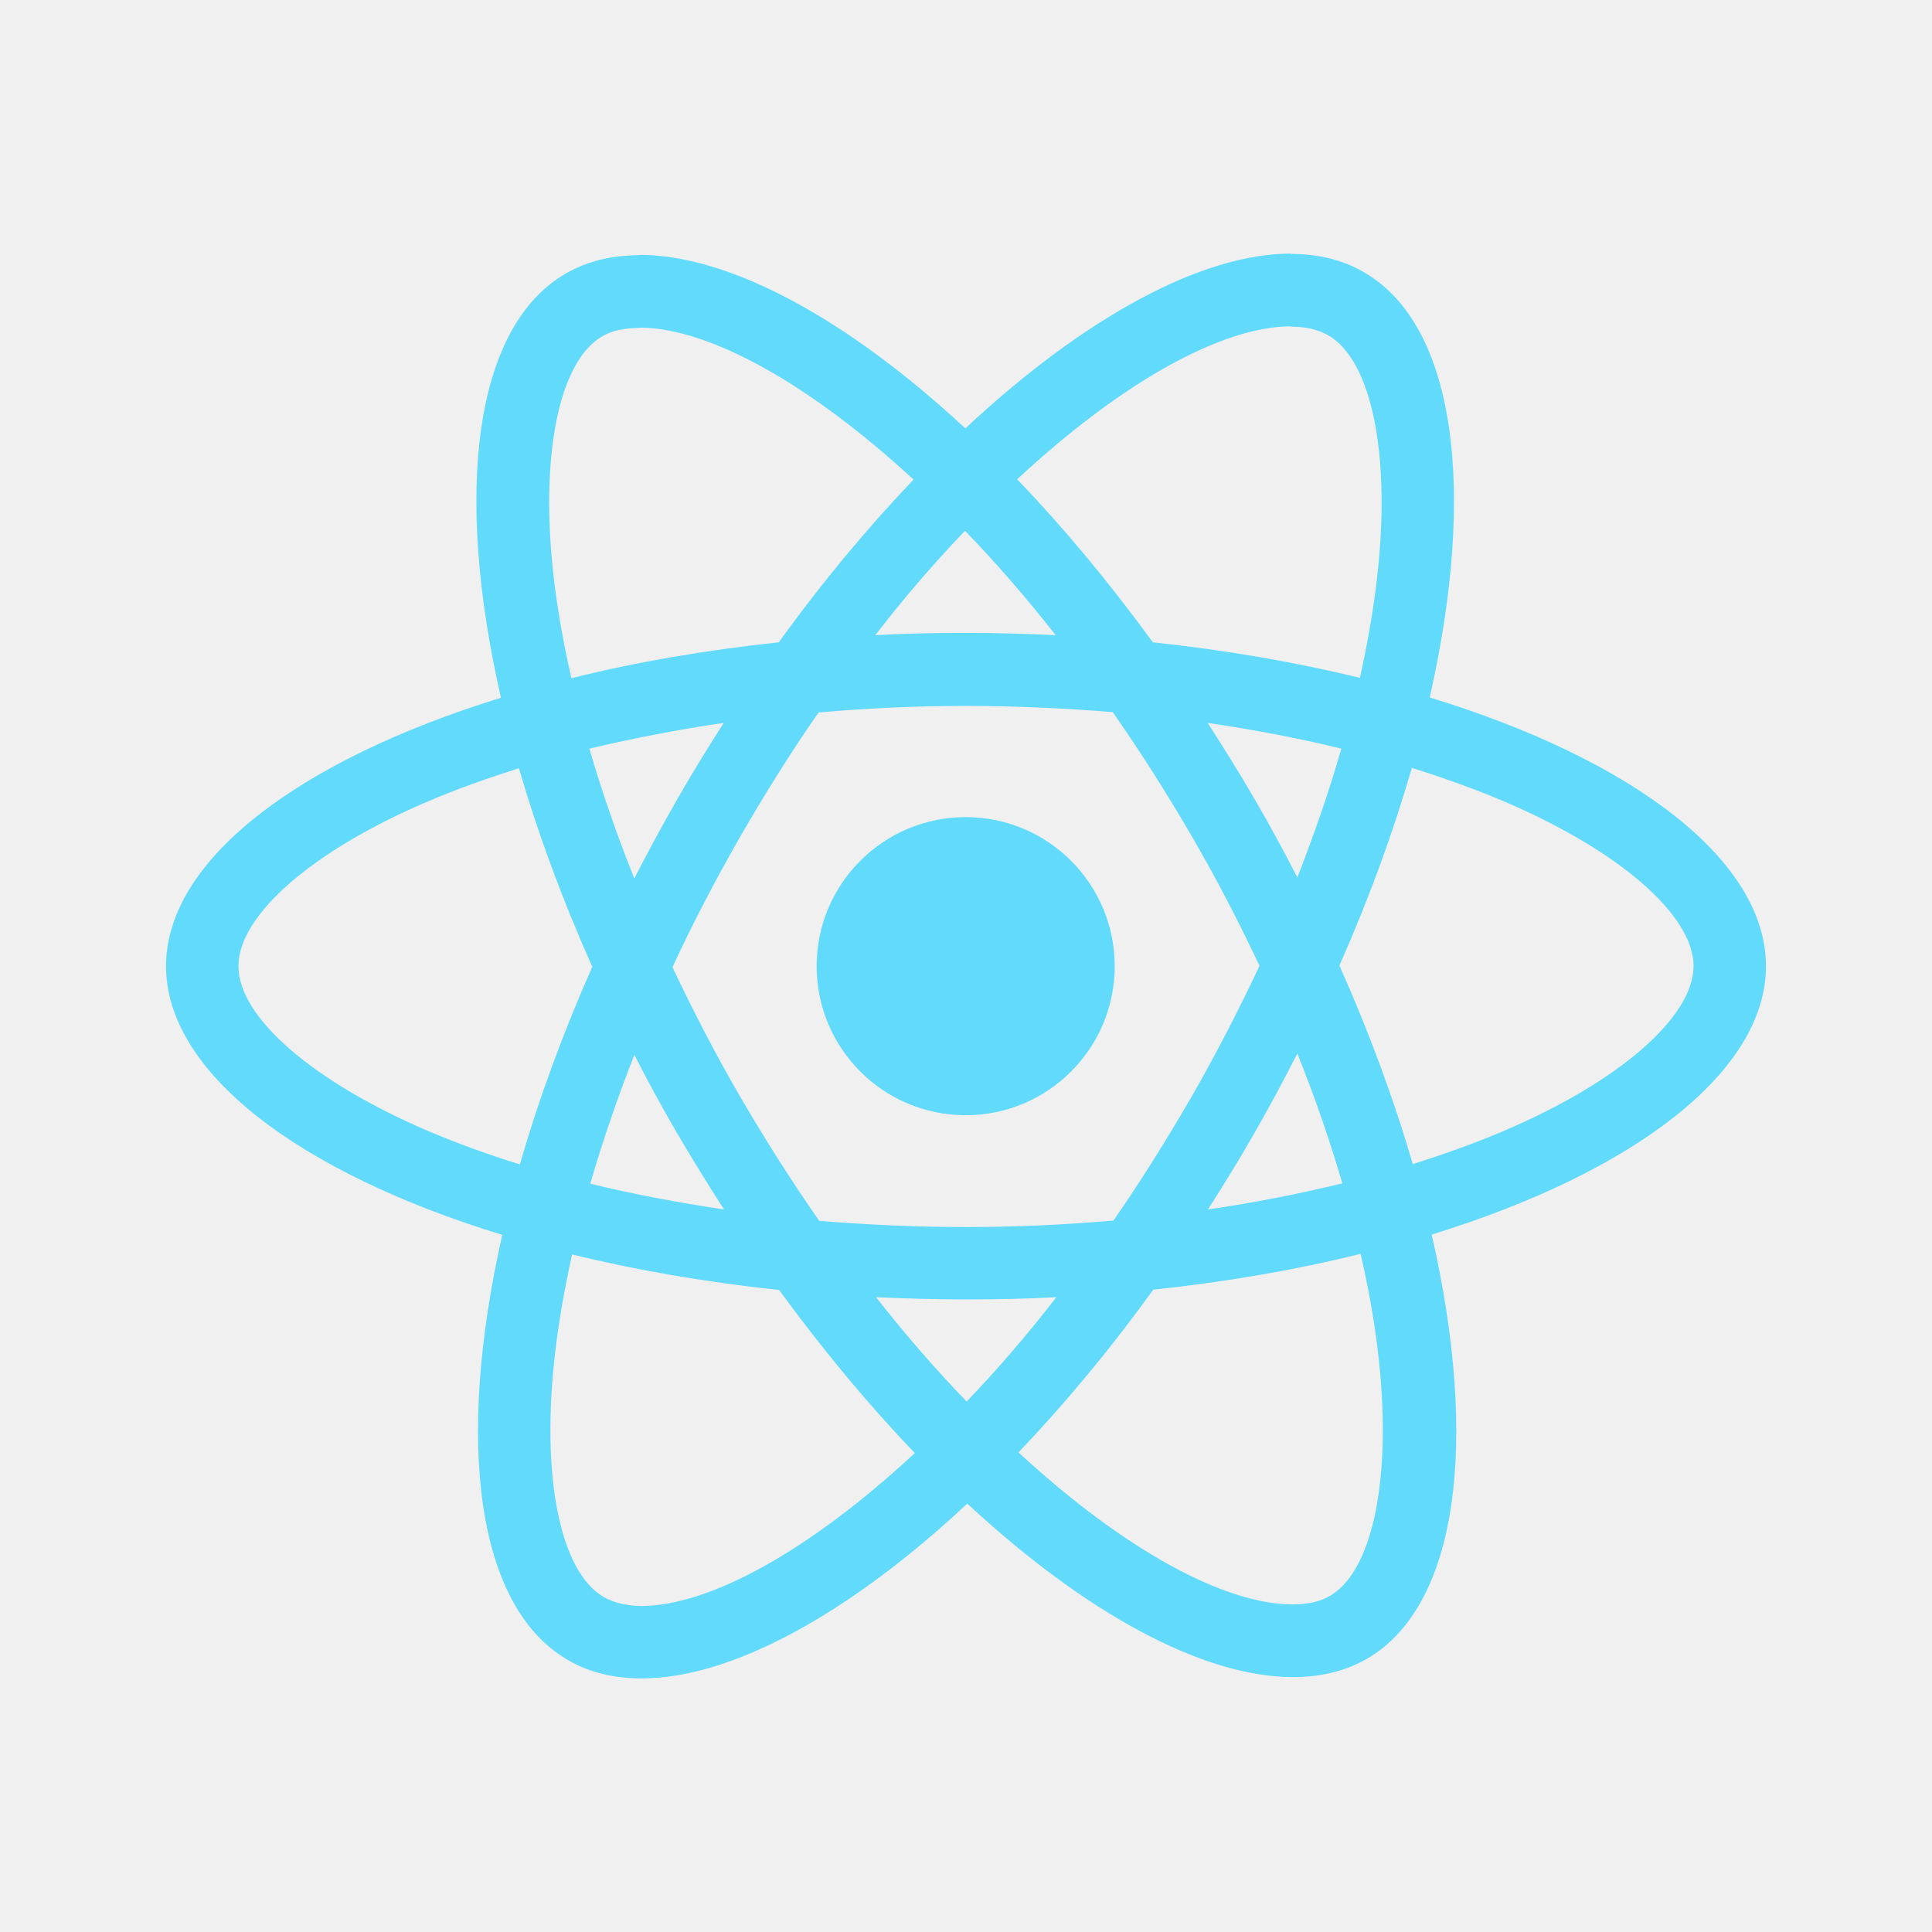
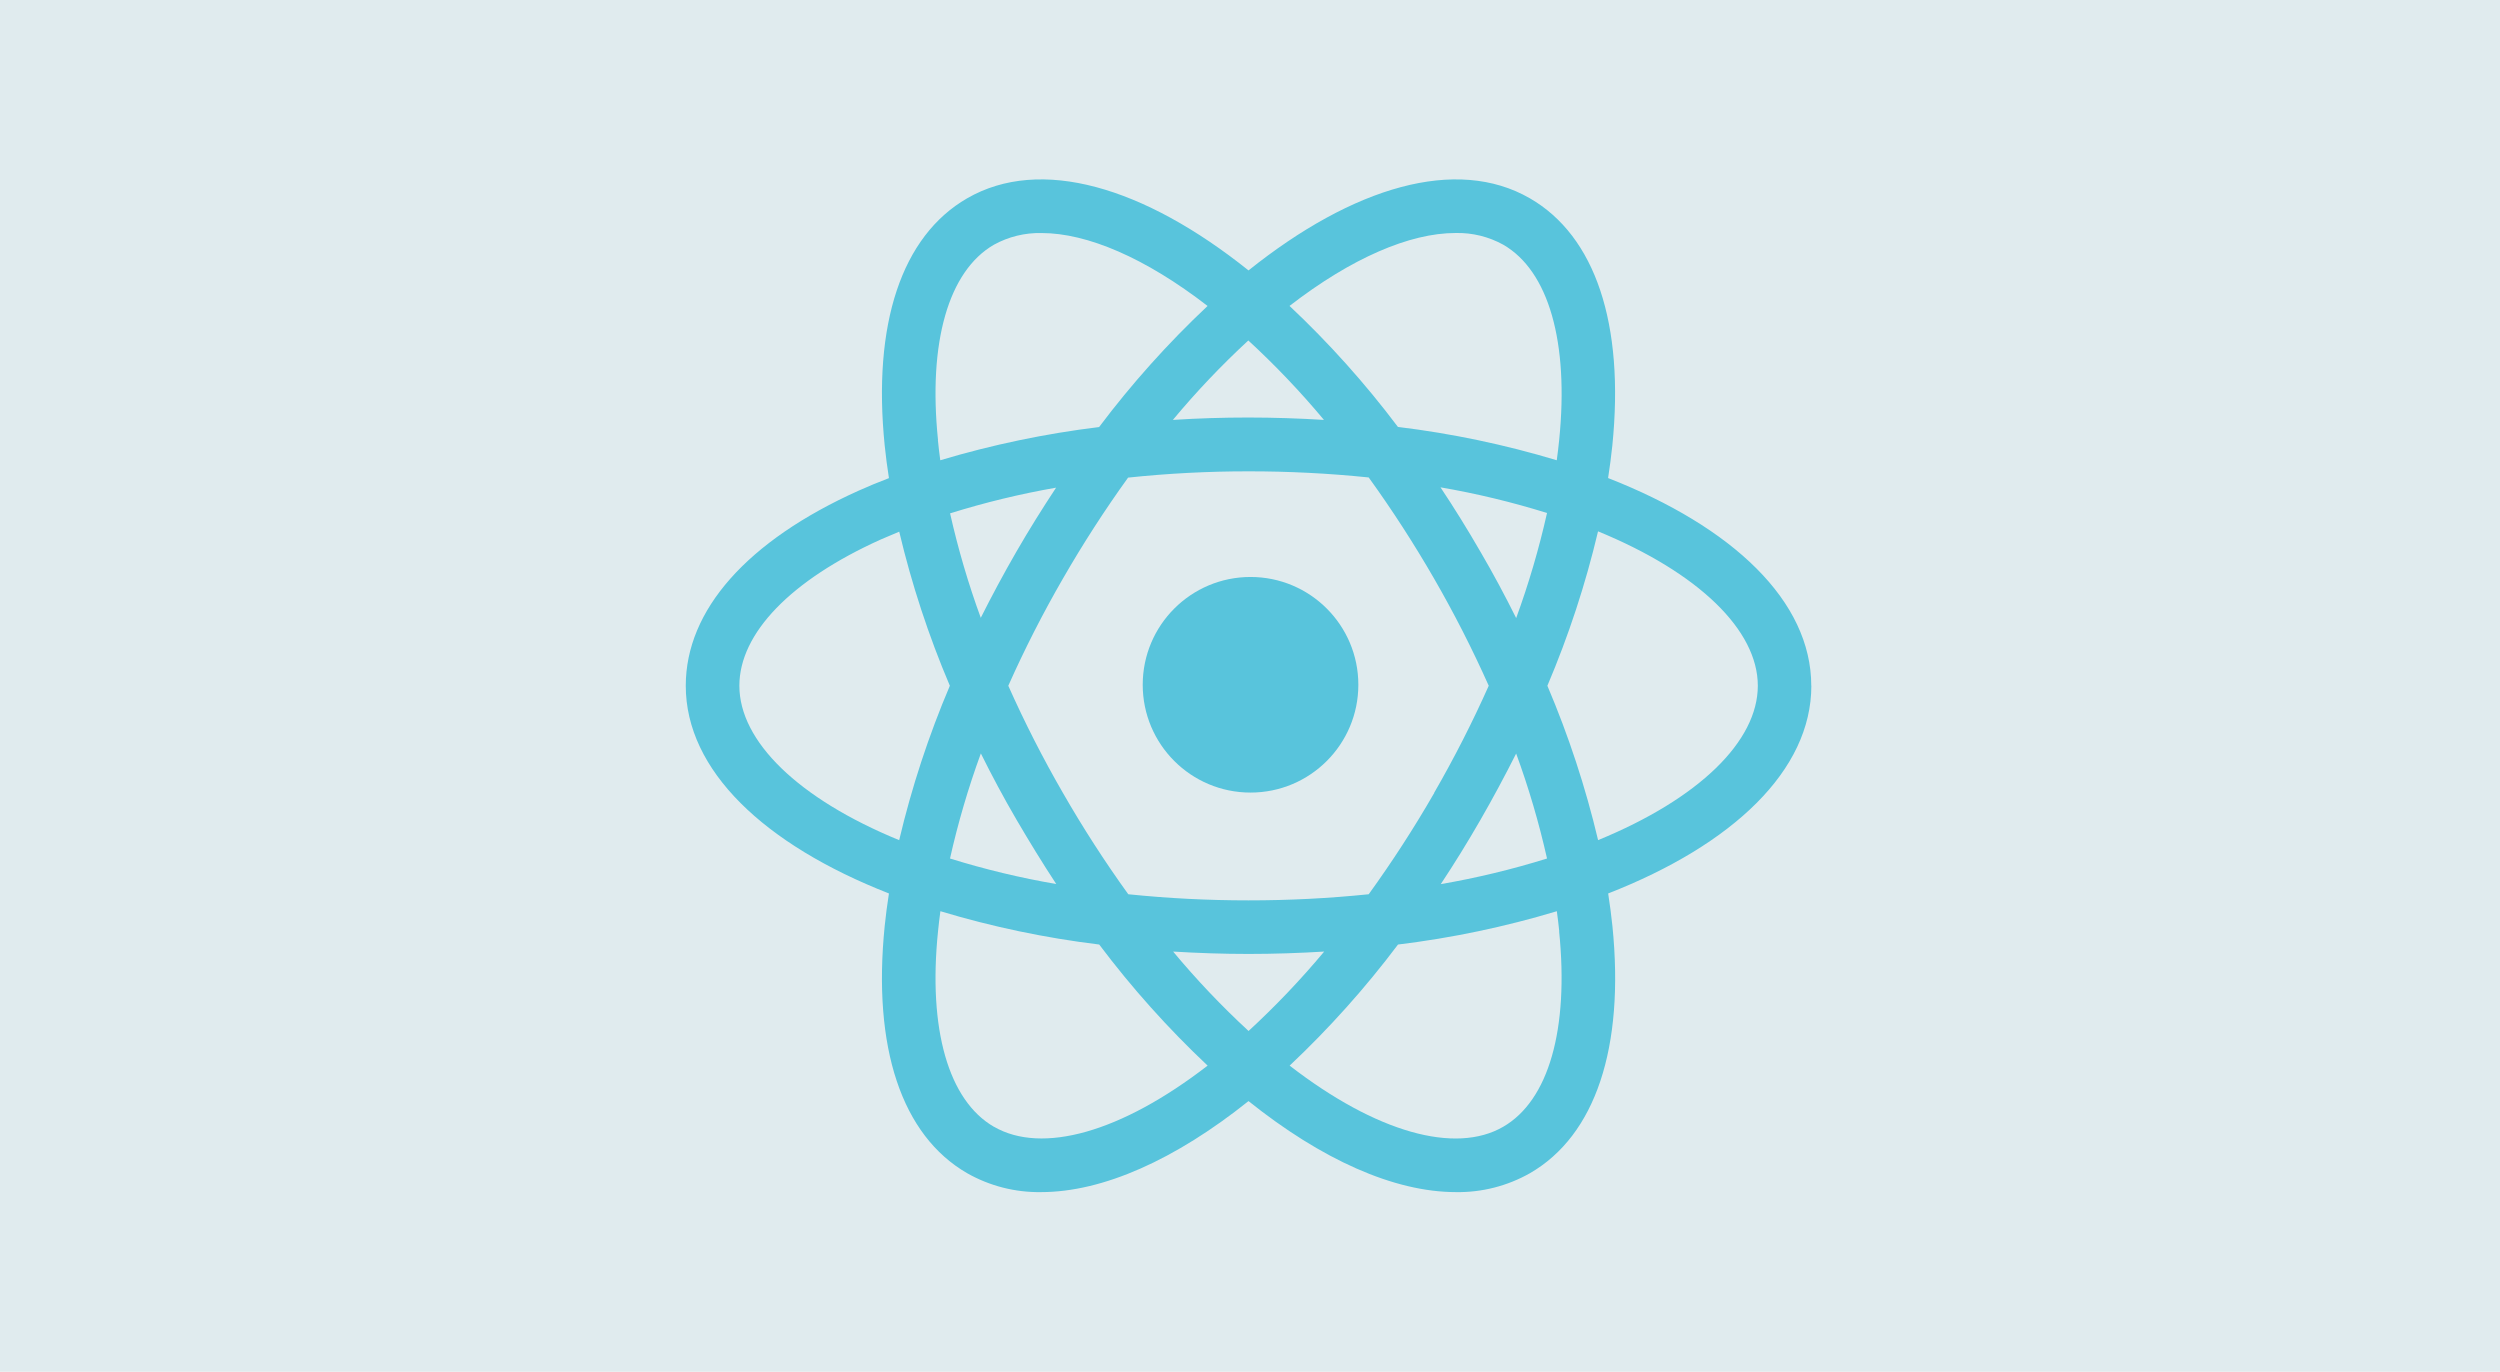
- <svg xmlns="http://www.w3.org/2000/svg" style="isolation:isolate" viewBox="0 0 512 512" width="512pt" height="512pt">
+ <svg xmlns="http://www.w3.org/2000/svg" width="864" height="474" viewBox="0 0 864 474" fill="none">
+   <rect width="864" height="474" fill="#58C4DC" fill-opacity="0.1" />
+   <g clip-path="url(#clip0_276_438)">
+     <path d="M432.184 199.402C411.606 199.402 394.924 216.082 394.924 236.658C394.924 257.234 411.606 273.914 432.184 273.914C452.761 273.914 469.443 257.234 469.443 236.658C469.443 216.082 452.761 199.402 432.184 199.402Z" fill="#58C4DC" />
+     <path d="M625.973 236.996C625.973 207.747 598.885 182.095 555.756 165.213C556.332 161.411 556.853 157.65 557.224 153.958C561.478 111.931 551.351 81.598 528.723 68.531C503.405 53.914 467.645 64.523 431.486 93.456C395.328 64.523 359.568 53.914 334.25 68.531C311.622 81.598 301.495 111.931 305.749 153.958C306.119 157.65 306.627 161.424 307.217 165.24C303.622 166.613 300.095 168.067 296.706 169.591C258.201 186.899 237 210.863 237 236.996C237 266.245 264.088 291.898 307.217 308.78C306.627 312.582 306.119 316.342 305.749 320.035C301.495 362.062 311.622 392.395 334.25 405.461C342.03 409.872 350.845 412.128 359.787 411.994C381.221 411.994 406.251 400.712 431.486 380.536C456.708 400.712 481.751 411.994 503.213 411.994C512.154 412.126 520.969 409.871 528.75 405.461C551.378 392.395 561.505 362.062 557.251 320.035C556.881 316.342 556.359 312.582 555.783 308.78C598.912 291.925 626 266.231 626 236.996M503.048 80.527C508.798 80.388 514.481 81.781 519.515 84.562C535.227 93.635 542.28 118.244 538.85 152.077C538.616 154.383 538.342 156.717 538.013 159.064C520.079 153.662 501.715 149.809 483.123 147.548C471.853 132.563 459.32 118.572 445.661 105.727C467.109 89.147 487.24 80.527 503.034 80.527M495.666 274.055C488.725 286.103 481.168 297.785 473.024 309.054C459.219 310.473 445.35 311.178 431.473 311.168C417.6 311.178 403.735 310.472 389.935 309.054C381.813 297.785 374.278 286.103 367.362 274.055C360.422 262.04 354.115 249.67 348.466 236.996C354.115 224.322 360.422 211.953 367.362 199.938C374.267 187.938 381.778 176.298 389.867 165.062C403.692 163.608 417.585 162.884 431.486 162.893C445.359 162.885 459.223 163.59 473.024 165.007C481.14 176.26 488.678 187.919 495.611 199.938C502.545 211.956 508.852 224.325 514.506 236.996C508.852 249.667 502.545 262.037 495.611 274.055M523.947 260.329C528.302 272.208 531.878 284.357 534.651 296.701C522.617 300.454 510.351 303.411 497.93 305.554C502.65 298.435 507.224 291.028 511.652 283.333C516.029 275.729 520.132 268.057 524.002 260.384M405.428 328.86C413.963 329.382 422.677 329.683 431.5 329.683C440.323 329.683 449.092 329.382 457.641 328.86C449.535 338.571 440.803 347.741 431.5 356.311C422.217 347.742 413.508 338.572 405.428 328.86ZM365.057 305.527C352.632 303.393 340.36 300.445 328.322 296.701C331.084 284.377 334.645 272.245 338.984 260.384C342.799 268.057 346.888 275.729 351.334 283.333C355.78 290.937 360.377 298.431 365.057 305.554M338.984 213.594C334.661 201.777 331.108 189.692 328.349 177.414C340.358 173.667 352.596 170.7 364.988 168.534C360.295 175.63 355.698 182.987 351.266 190.659C346.833 198.332 342.785 205.908 338.916 213.594M457.559 145.119C449.023 144.597 440.31 144.295 431.418 144.295C422.599 144.295 413.908 144.57 405.345 145.119C413.425 135.407 422.135 126.237 431.418 117.668C440.724 126.234 449.457 135.405 457.559 145.119ZM511.625 190.659C507.179 182.955 502.582 175.543 497.834 168.424C510.287 170.568 522.586 173.53 534.651 177.291C531.882 189.614 528.321 201.745 523.988 213.608C520.174 205.936 516.071 198.263 511.638 190.673M324.178 152.091C320.706 118.272 327.801 93.649 343.499 84.576C348.535 81.799 354.217 80.407 359.966 80.541C375.76 80.541 395.891 89.16 417.339 105.741C403.671 118.595 391.129 132.595 379.849 147.589C361.262 149.861 342.901 153.699 324.96 159.064C324.644 156.717 324.356 154.397 324.137 152.091M304.308 186.487C306.421 185.572 308.576 184.657 310.771 183.742C315.088 201.956 320.94 219.771 328.267 236.996C320.927 254.255 315.069 272.107 310.757 290.36C275.793 276.017 255.525 256.143 255.525 236.996C255.525 218.851 273.364 200.446 304.308 186.487ZM343.499 389.416C327.801 380.344 320.706 355.72 324.178 321.901C324.397 319.595 324.686 317.276 325.001 314.915C342.935 320.315 361.299 324.168 379.89 326.431C391.165 341.421 403.697 355.421 417.352 368.279C387.451 391.379 360.13 398.997 343.54 389.416M538.836 321.901C542.266 355.734 535.213 380.344 519.501 389.416C502.925 399.024 475.59 391.379 445.703 368.279C459.353 355.421 471.881 341.42 483.151 326.431C501.743 324.169 520.107 320.317 538.04 314.915C538.369 317.276 538.644 319.595 538.877 321.901M552.297 290.333C547.974 272.091 542.112 254.248 534.774 236.996C542.108 219.735 547.966 201.883 552.284 183.632C587.18 197.975 607.502 217.849 607.502 236.996C607.502 256.143 587.234 276.017 552.27 290.36" fill="#58C4DC" />
+   </g>
  <defs>
-     <clipPath id="_clipPath_VNvigcTwc9M00HchWMvkqy1FUGPqNUDm">
-       <rect width="512" height="512" />
+     <clipPath id="clip0_276_438">
+       <rect width="389" height="350" fill="white" transform="translate(237 62)" />
    </clipPath>
  </defs>
-   <g clip-path="url(#_clipPath_VNvigcTwc9M00HchWMvkqy1FUGPqNUDm)">
-     <g>
-       <path d=" M 468 256.043 C 468 227.955 432.825 201.336 378.896 184.829 C 391.341 129.863 385.81 86.132 361.438 72.131 C 355.821 68.847 349.252 67.291 342.079 67.291 L 342.079 86.564 C 346.055 86.564 349.252 87.342 351.932 88.811 C 363.685 95.552 368.784 121.221 364.809 154.235 C 363.858 162.359 362.302 170.915 360.401 179.644 C 343.462 175.495 324.967 172.298 305.521 170.223 C 293.854 154.235 281.755 139.715 269.569 127.011 C 297.743 100.824 324.189 86.478 342.166 86.478 L 342.166 67.205 C 342.166 67.205 342.166 67.205 342.166 67.205 C 318.399 67.205 287.286 84.144 255.827 113.529 C 224.369 84.317 193.256 67.551 169.489 67.551 L 169.489 86.823 C 187.379 86.823 213.911 101.084 242.086 127.097 C 229.986 139.802 217.887 154.235 206.392 170.223 C 186.86 172.298 168.365 175.495 151.426 179.73 C 149.438 171.088 147.969 162.704 146.932 154.667 C 142.87 121.653 147.883 95.985 159.55 89.157 C 162.143 87.601 165.513 86.91 169.489 86.91 L 169.489 67.637 C 169.489 67.637 169.489 67.637 169.489 67.637 C 162.229 67.637 155.661 69.193 149.957 72.477 C 125.671 86.478 120.227 130.122 132.758 184.916 C 79.002 201.509 44 228.042 44 256.043 C 44 284.131 79.175 310.75 133.104 327.257 C 120.659 382.223 126.19 425.954 150.562 439.955 C 156.179 443.239 162.748 444.795 170.007 444.795 C 193.774 444.795 224.887 427.856 256.346 398.471 C 287.804 427.683 318.917 444.449 342.684 444.449 C 349.944 444.449 356.512 442.894 362.216 439.609 C 386.501 425.609 391.946 381.964 379.415 327.171 C 432.998 310.664 468 284.045 468 256.043 Z  M 355.475 198.398 C 352.277 209.547 348.302 221.041 343.808 232.536 C 340.264 225.622 336.548 218.708 332.486 211.794 C 328.51 204.88 324.276 198.139 320.041 191.57 C 332.313 193.385 344.153 195.632 355.475 198.398 Z  M 315.892 290.44 C 309.151 302.108 302.237 313.17 295.064 323.455 C 282.187 324.578 269.137 325.183 256 325.183 C 242.95 325.183 229.9 324.578 217.109 323.541 C 209.936 313.256 202.935 302.28 196.194 290.7 C 189.626 279.378 183.662 267.883 178.218 256.302 C 183.576 244.722 189.626 233.141 196.108 221.819 C 202.849 210.152 209.763 199.089 216.936 188.805 C 229.813 187.681 242.863 187.076 256 187.076 C 269.05 187.076 282.1 187.681 294.891 188.718 C 302.064 199.003 309.065 209.979 315.806 221.56 C 322.374 232.881 328.338 244.376 333.782 255.957 C 328.338 267.538 322.374 279.119 315.892 290.44 Z  M 343.808 279.205 C 348.475 290.786 352.45 302.367 355.734 313.602 C 344.413 316.368 332.486 318.701 320.127 320.516 C 324.362 313.861 328.597 307.034 332.572 300.033 C 336.548 293.119 340.264 286.119 343.808 279.205 Z  M 256.173 371.42 C 248.135 363.124 240.098 353.876 232.147 343.764 C 239.925 344.11 247.876 344.369 255.914 344.369 C 264.038 344.369 272.075 344.196 279.94 343.764 C 272.161 353.876 264.124 363.124 256.173 371.42 Z  M 191.873 320.516 C 179.6 318.701 167.76 316.454 156.439 313.689 C 159.636 302.54 163.612 291.045 168.106 279.551 C 171.649 286.465 175.366 293.379 179.428 300.293 C 183.49 307.207 187.638 313.948 191.873 320.516 Z  M 255.741 140.666 C 263.778 148.963 271.816 158.21 279.767 168.322 C 271.989 167.976 264.038 167.717 256 167.717 C 247.876 167.717 239.839 167.89 231.974 168.322 C 239.752 158.21 247.79 148.963 255.741 140.666 Z  M 191.786 191.57 C 187.552 198.225 183.317 205.053 179.341 212.053 C 175.366 218.967 171.649 225.881 168.106 232.795 C 163.439 221.214 159.464 209.633 156.179 198.398 C 167.501 195.719 179.428 193.385 191.786 191.57 Z  M 113.572 299.774 C 82.978 286.724 63.186 269.612 63.186 256.043 C 63.186 242.475 82.978 225.276 113.572 212.312 C 121.004 209.115 129.128 206.263 137.512 203.583 C 142.438 220.523 148.92 238.153 156.957 256.216 C 149.006 274.192 142.611 291.737 137.771 308.589 C 129.215 305.91 121.091 302.972 113.572 299.774 Z  M 160.068 423.275 C 148.315 416.534 143.216 390.866 147.191 357.852 C 148.142 349.728 149.698 341.172 151.599 332.443 C 168.538 336.591 187.033 339.789 206.479 341.863 C 218.146 357.852 230.245 372.371 242.431 385.075 C 214.257 411.262 187.811 425.609 169.834 425.609 C 165.945 425.522 162.661 424.744 160.068 423.275 Z  M 365.068 357.419 C 369.13 390.434 364.117 416.102 352.45 422.929 C 349.857 424.485 346.487 425.177 342.511 425.177 C 324.621 425.177 298.089 410.916 269.914 384.903 C 282.014 372.198 294.113 357.765 305.608 341.777 C 325.14 339.702 343.635 336.505 360.574 332.27 C 362.562 340.999 364.117 349.382 365.068 357.419 Z  M 398.342 299.774 C 390.909 302.972 382.785 305.824 374.402 308.503 C 369.476 291.564 362.994 273.933 354.956 255.87 C 362.907 237.894 369.303 220.35 374.143 203.497 C 382.699 206.176 390.823 209.115 398.428 212.312 C 429.022 225.362 448.814 242.475 448.814 256.043 C 448.727 269.612 428.936 286.81 398.342 299.774 Z " fill="rgb(97,218,251)" />
-       <path d=" M 169.402 67.551 L 169.402 67.551 L 169.402 67.551 L 169.402 67.551 Z " fill="rgb(97,218,251)" />
-       <circle vector-effect="non-scaling-stroke" cx="255.914" cy="256.043" r="39.496" fill="rgb(97,218,251)" />
-     </g>
-   </g>
</svg>
